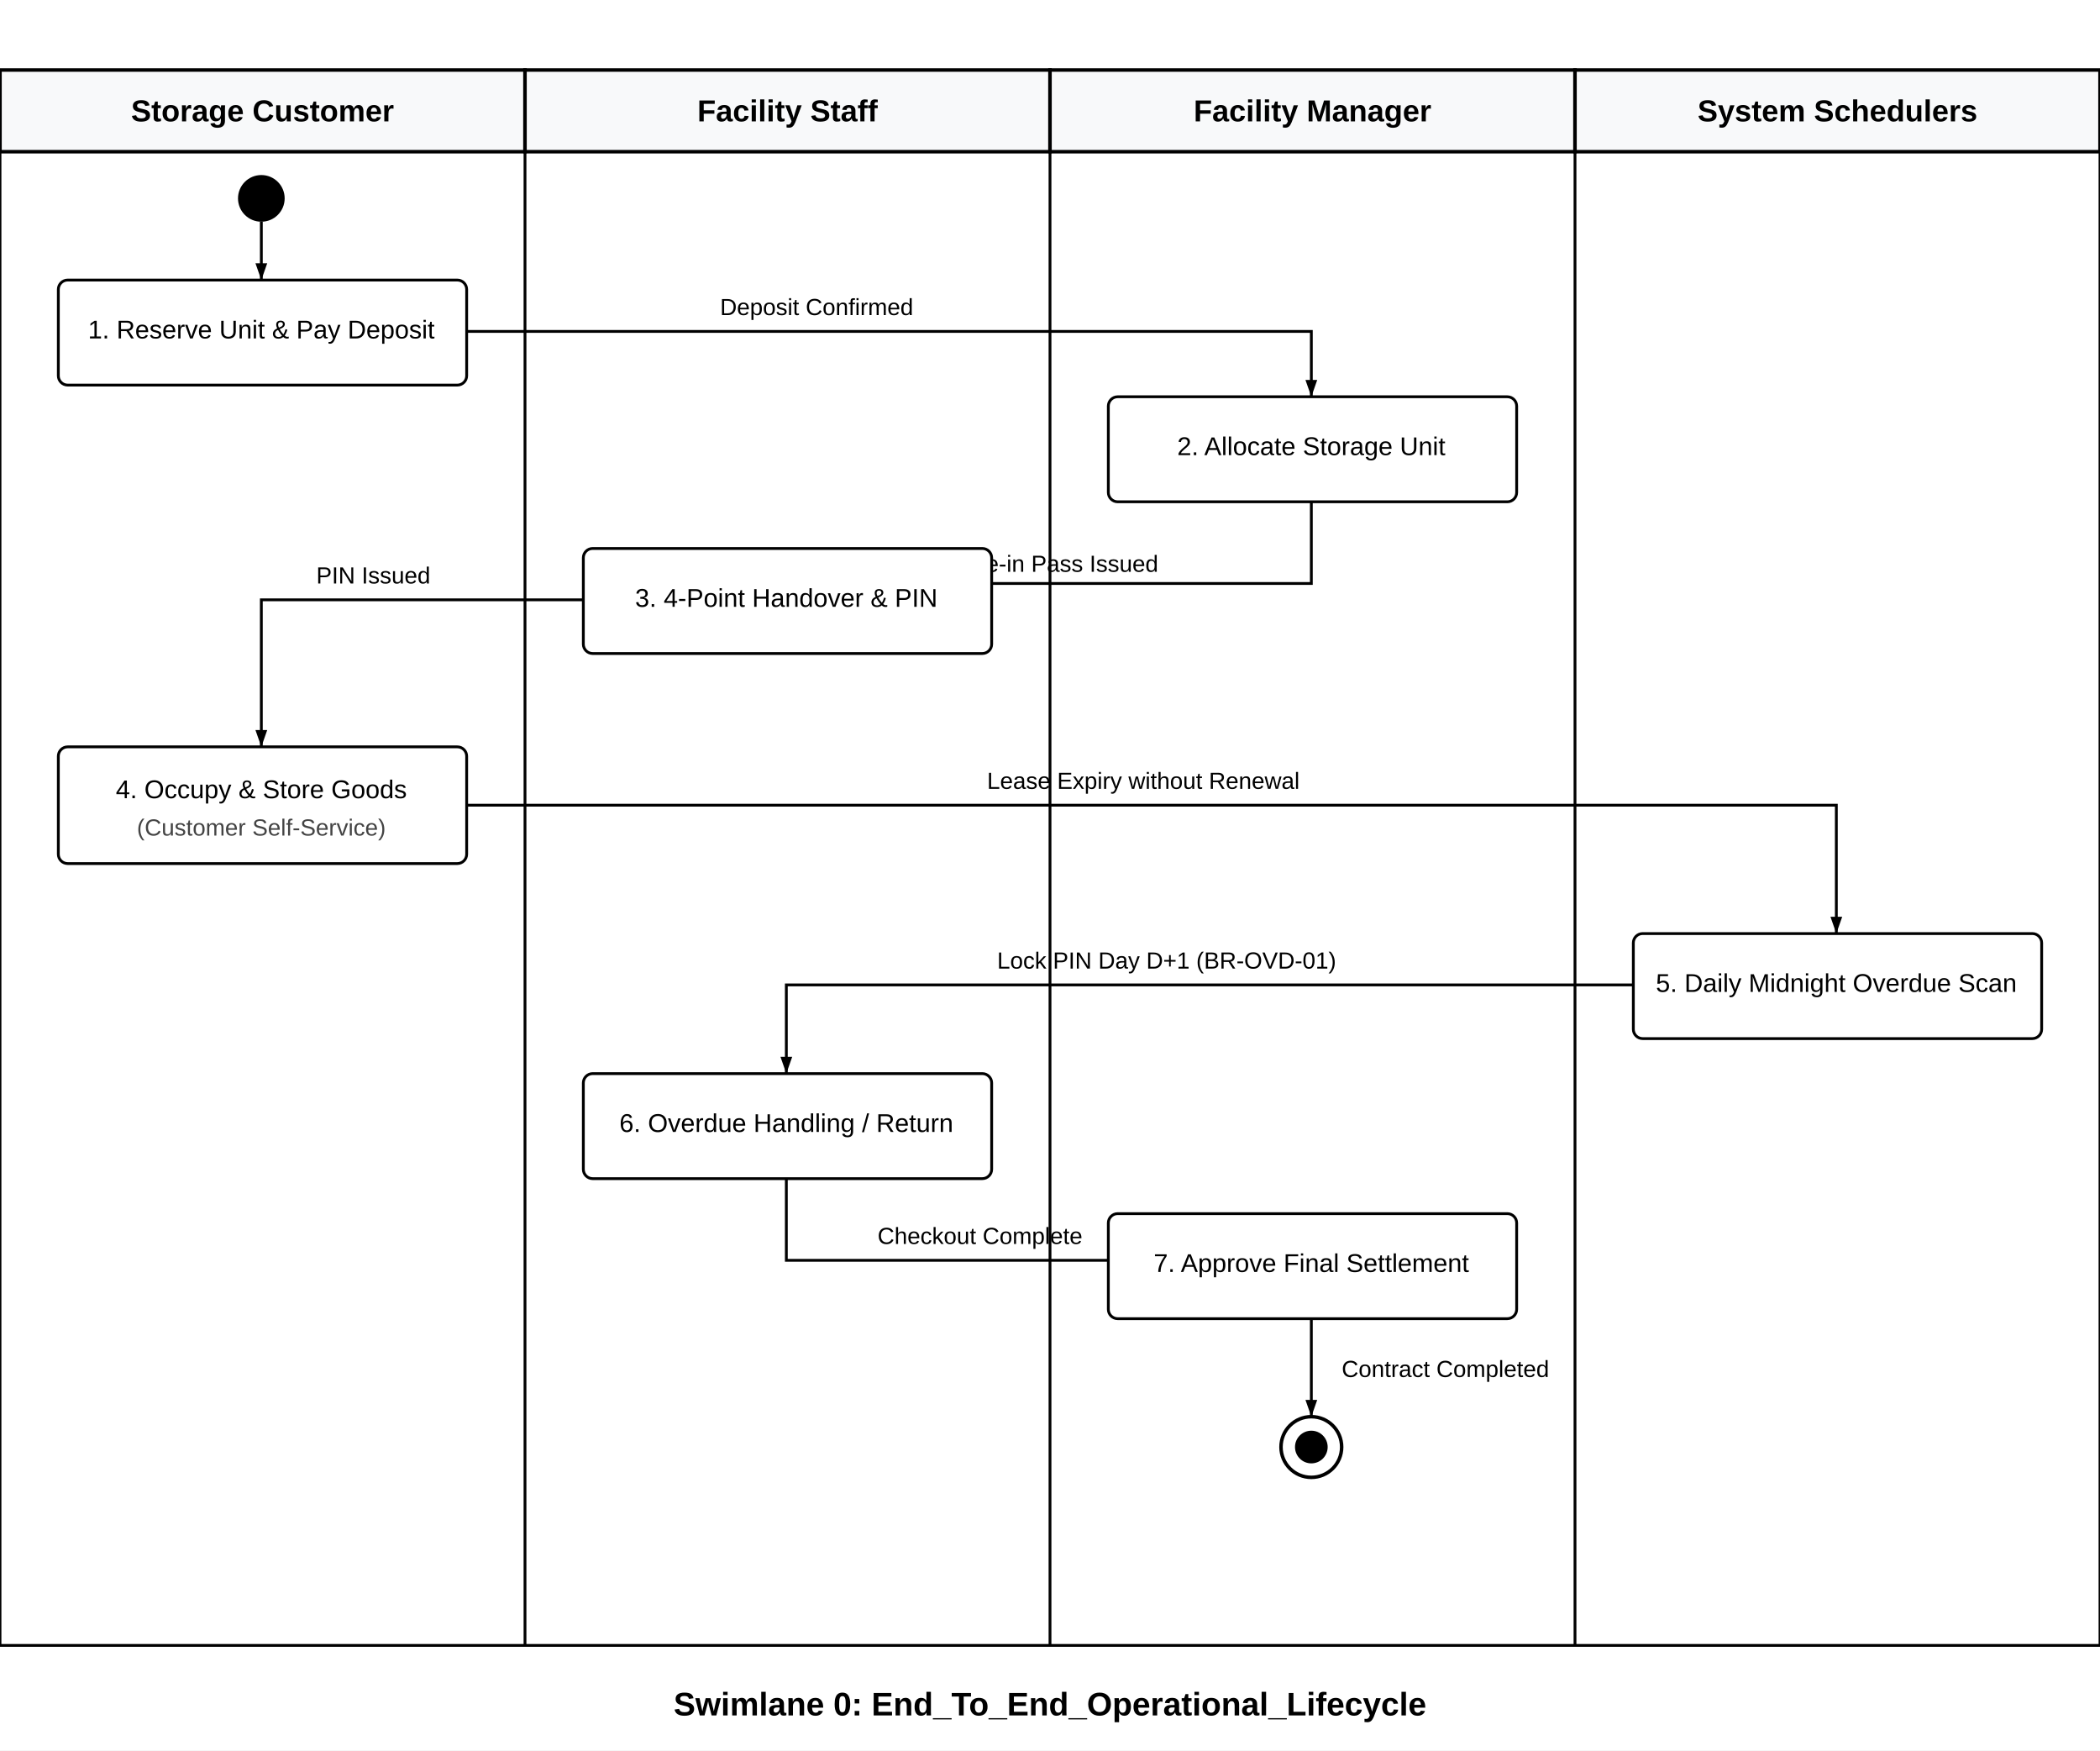
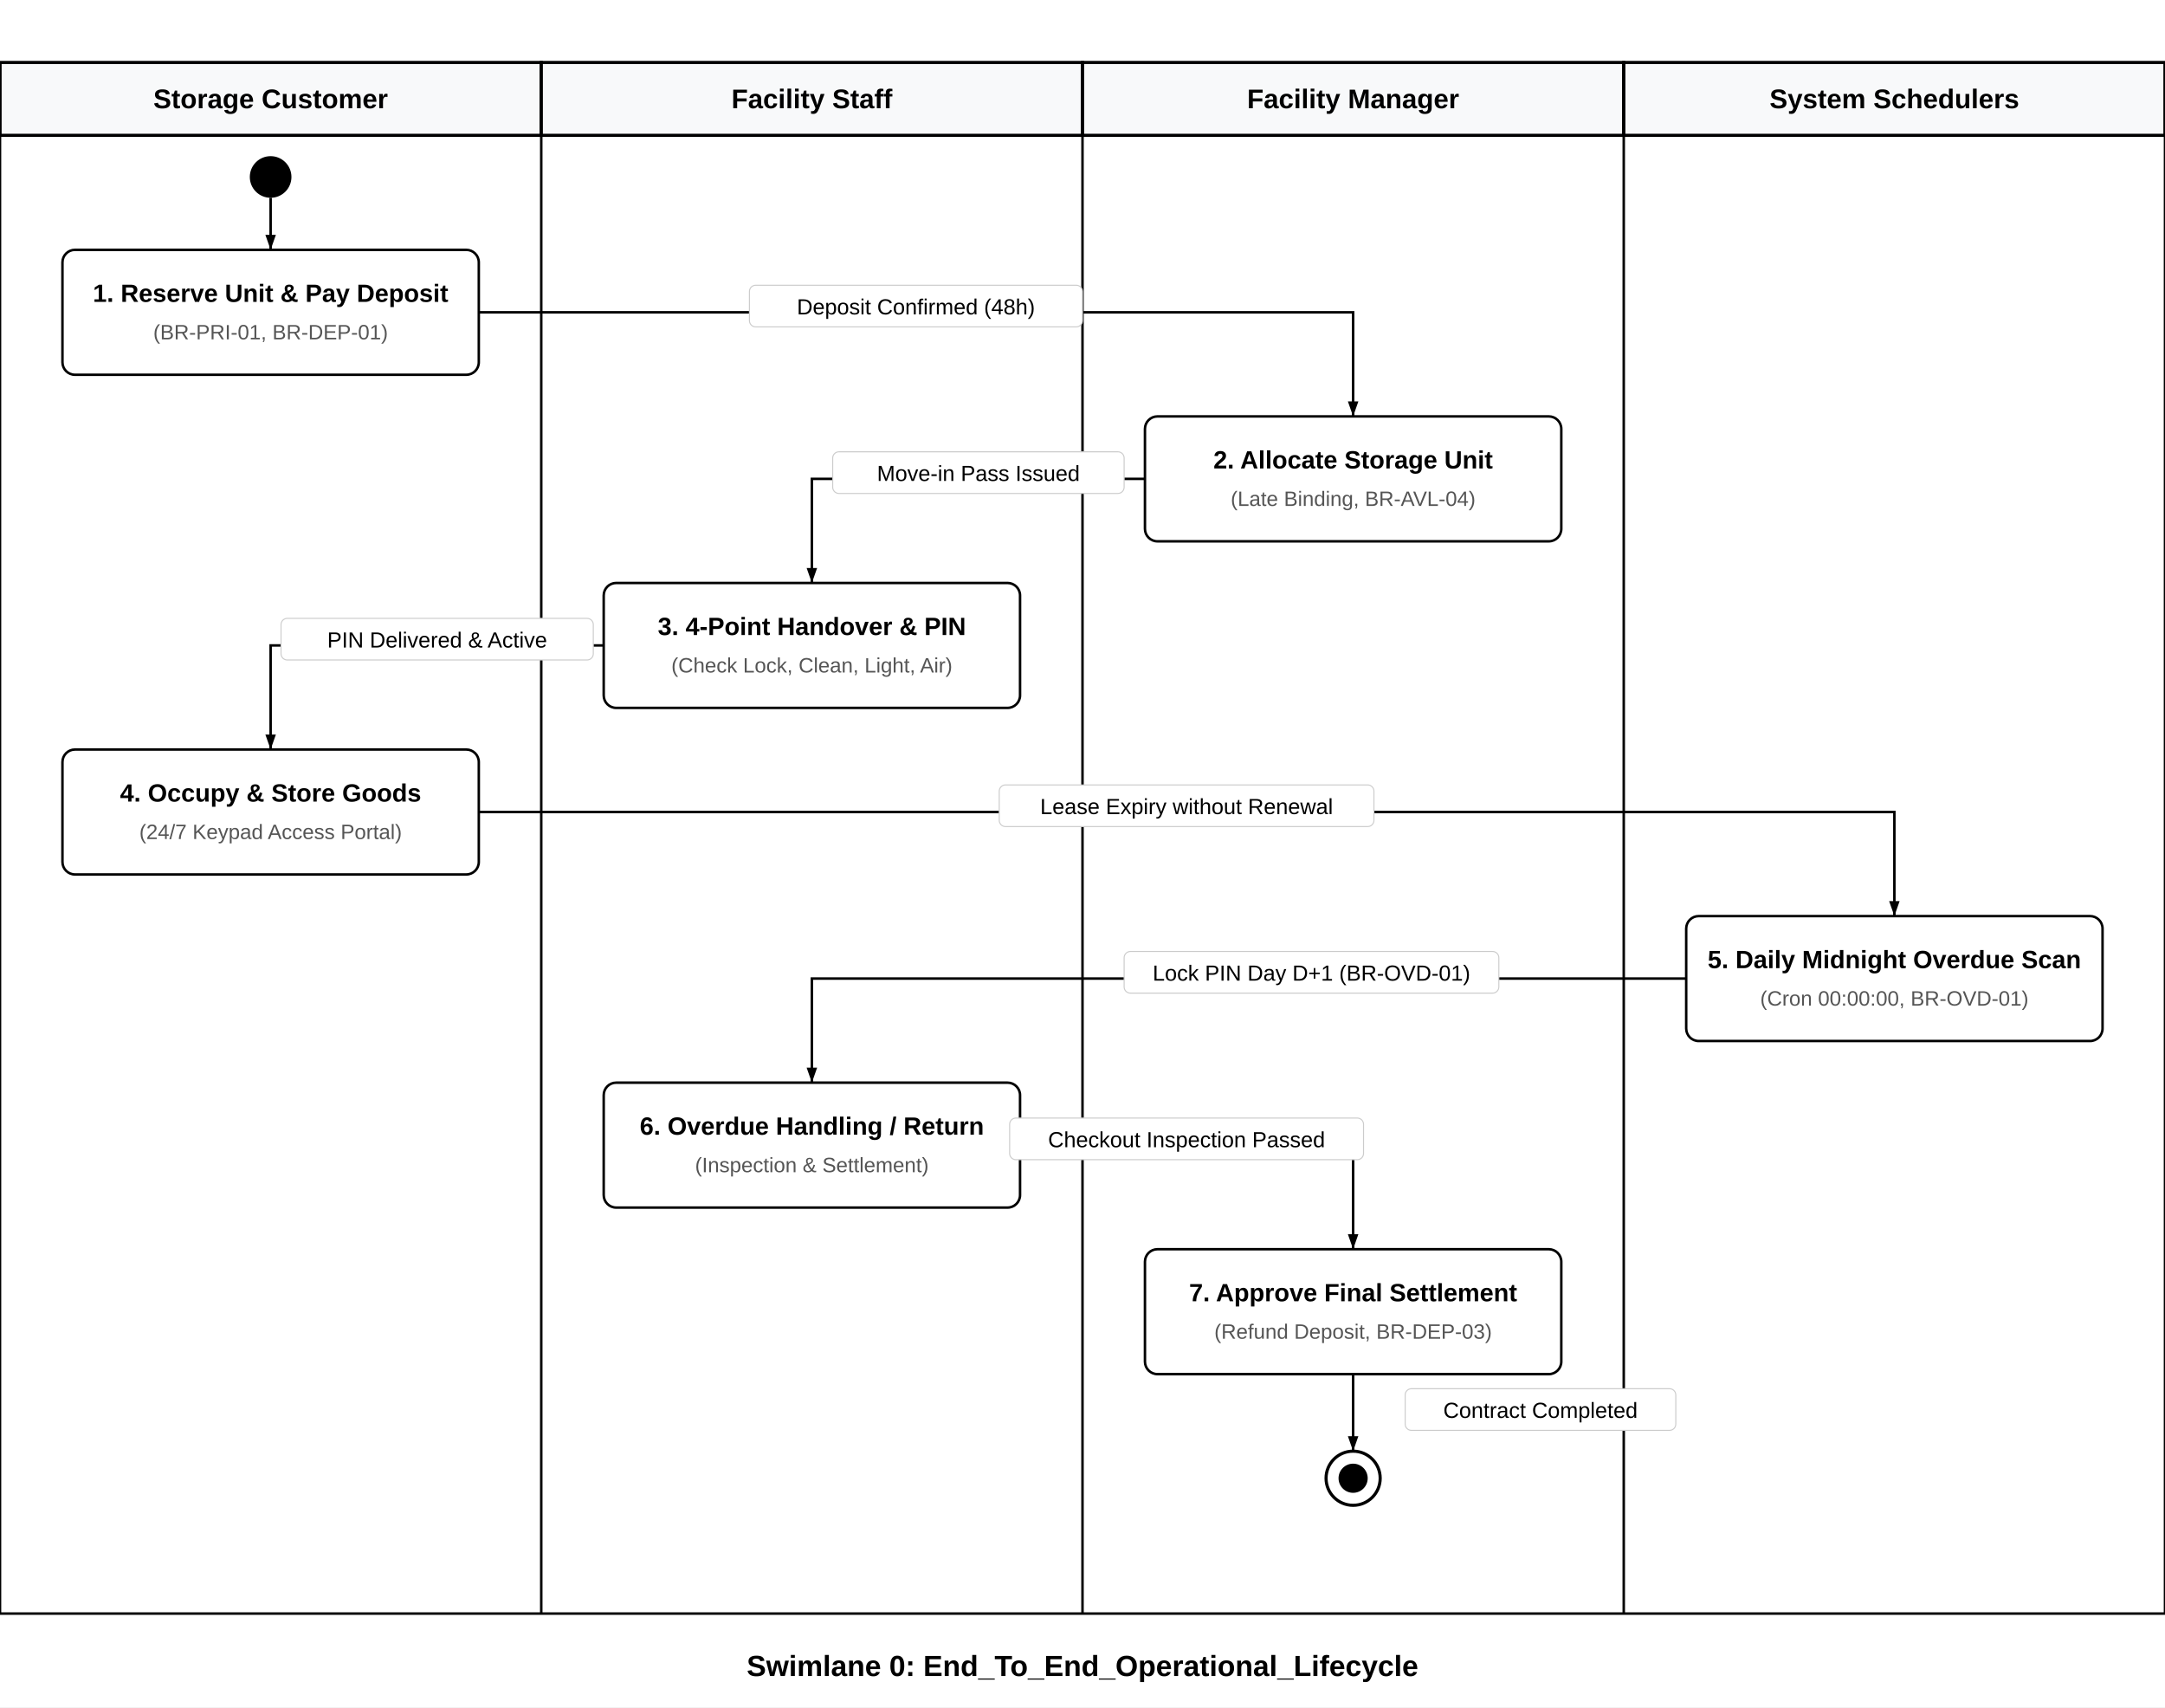
- <svg xmlns="http://www.w3.org/2000/svg" viewBox="0 0 900 750" width="900" height="750">
+ <svg xmlns="http://www.w3.org/2000/svg" viewBox="0 0 1040 820" width="1040" height="820">
  <style>
    .lane-title { font-family: Arial, sans-serif; font-size: 13px; font-weight: bold; text-anchor: middle; fill: #000000; }
-     .act-text { font-family: Arial, sans-serif; font-size: 11px; text-anchor: middle; fill: #000000; }
-     .act-desc { font-family: Arial, sans-serif; font-size: 10px; text-anchor: middle; fill: #444444; }
-     .edge-label { font-family: Arial, sans-serif; font-size: 10px; fill: #000000; text-anchor: middle; }
-     .edge-label-start { font-family: Arial, sans-serif; font-size: 10px; fill: #000000; text-anchor: start; }
+     .act-title { font-family: Arial, sans-serif; font-size: 12px; font-weight: bold; text-anchor: middle; fill: #000000; }
+     .act-desc { font-family: Arial, sans-serif; font-size: 10px; text-anchor: middle; fill: #555555; }
+     .edge-label { font-family: Arial, sans-serif; font-size: 10.5px; fill: #000000; text-anchor: middle; }
    .caption { font-family: Arial, sans-serif; font-size: 14px; font-weight: bold; text-anchor: middle; fill: #000000; }
  </style>
  <defs>
    <marker id="arrow" viewBox="0 0 10 10" refX="10" refY="5" markerWidth="6" markerHeight="6" orient="auto-start-reverse">
      <path d="M 0 1.5 L 10 5 L 0 8.5 z" fill="#000000" />
    </marker>
  </defs>
-   <rect width="900" height="750" fill="#ffffff" />
-   <rect x="0" y="30" width="225" height="35" stroke="#000000" stroke-width="1.5" fill="#f8f9fa" />
-   <text x="112.5" y="52" class="lane-title">Storage Customer</text>
-   <rect x="225" y="30" width="225" height="35" stroke="#000000" stroke-width="1.5" fill="#f8f9fa" />
-   <text x="337.5" y="52" class="lane-title">Facility Staff</text>
-   <rect x="450" y="30" width="225" height="35" stroke="#000000" stroke-width="1.5" fill="#f8f9fa" />
-   <text x="562.5" y="52" class="lane-title">Facility Manager</text>
-   <rect x="675" y="30" width="225" height="35" stroke="#000000" stroke-width="1.5" fill="#f8f9fa" />
-   <text x="787.5" y="52" class="lane-title">System Schedulers</text>
-   <line x1="0" y1="30" x2="0" y2="705" stroke="#000000" stroke-width="1.2" />
-   <line x1="225" y1="30" x2="225" y2="705" stroke="#000000" stroke-width="1.2" />
-   <line x1="450" y1="30" x2="450" y2="705" stroke="#000000" stroke-width="1.2" />
-   <line x1="675" y1="30" x2="675" y2="705" stroke="#000000" stroke-width="1.2" />
-   <line x1="900" y1="30" x2="900" y2="705" stroke="#000000" stroke-width="1.2" />
-   <line x1="0" y1="705" x2="900" y2="705" stroke="#000000" stroke-width="1.2" />
-   <circle cx="112" cy="85" r="10" fill="#000000" />
-   <path d="M 112 95 L 112 120" stroke="#000000" stroke-width="1.2" fill="none" marker-end="url(#arrow)" />
-   <rect x="25" y="120" width="175" height="45" rx="4" ry="4" stroke="#000000" stroke-width="1.2" fill="#ffffff" />
-   <text x="112" y="145" class="act-text">1. Reserve Unit &amp; Pay Deposit</text>
-   <path d="M 200 142 L 562 142 L 562 170" stroke="#000000" stroke-width="1.2" fill="none" marker-end="url(#arrow)" />
-   <text x="350" y="135" class="edge-label">Deposit Confirmed</text>
-   <rect x="475" y="170" width="175" height="45" rx="4" ry="4" stroke="#000000" stroke-width="1.2" fill="#ffffff" />
-   <text x="562" y="195" class="act-text">2. Allocate Storage Unit</text>
-   <path d="M 562 215 L 562 250 L 337 250" stroke="#000000" stroke-width="1.2" fill="none" marker-end="url(#arrow)" />
-   <text x="450" y="245" class="edge-label">Move-in Pass Issued</text>
-   <rect x="250" y="235" width="175" height="45" rx="4" ry="4" stroke="#000000" stroke-width="1.2" fill="#ffffff" />
-   <text x="337" y="260" class="act-text">3. 4-Point Handover &amp; PIN</text>
-   <path d="M 250 257 L 112 257 L 112 320" stroke="#000000" stroke-width="1.2" fill="none" marker-end="url(#arrow)" />
-   <text x="160" y="250" class="edge-label">PIN Issued</text>
-   <rect x="25" y="320" width="175" height="50" rx="4" ry="4" stroke="#000000" stroke-width="1.2" fill="#ffffff" />
-   <text x="112" y="342" class="act-text">4. Occupy &amp; Store Goods</text>
-   <text x="112" y="358" class="act-desc">(Customer Self-Service)</text>
-   <path d="M 200 345 L 787 345 L 787 400" stroke="#000000" stroke-width="1.2" fill="none" marker-end="url(#arrow)" />
-   <text x="490" y="338" class="edge-label">Lease Expiry without Renewal</text>
-   <rect x="700" y="400" width="175" height="45" rx="4" ry="4" stroke="#000000" stroke-width="1.2" fill="#ffffff" />
-   <text x="787" y="425" class="act-text">5. Daily Midnight Overdue Scan</text>
-   <path d="M 700 422 L 337 422 L 337 460" stroke="#000000" stroke-width="1.2" fill="none" marker-end="url(#arrow)" />
-   <text x="500" y="415" class="edge-label">Lock PIN Day D+1 (BR-OVD-01)</text>
-   <rect x="250" y="460" width="175" height="45" rx="4" ry="4" stroke="#000000" stroke-width="1.2" fill="#ffffff" />
-   <text x="337" y="485" class="act-text">6. Overdue Handling / Return</text>
-   <path d="M 337 505 L 337 540 L 562 540" stroke="#000000" stroke-width="1.2" fill="none" marker-end="url(#arrow)" />
-   <text x="420" y="533" class="edge-label">Checkout Complete</text>
-   <rect x="475" y="520" width="175" height="45" rx="4" ry="4" stroke="#000000" stroke-width="1.2" fill="#ffffff" />
-   <text x="562" y="545" class="act-text">7. Approve Final Settlement</text>
-   <circle cx="562" cy="620" r="13" stroke="#000000" stroke-width="1.5" fill="#ffffff" />
-   <circle cx="562" cy="620" r="7" fill="#000000" />
-   <path d="M 562 565 L 562 607" stroke="#000000" stroke-width="1.2" fill="none" marker-end="url(#arrow)" />
-   <text x="575" y="590" class="edge-label-start">Contract Completed</text>
-   <text x="450" y="735" class="caption">Swimlane 0: End_To_End_Operational_Lifecycle</text>
+   <rect width="1040" height="820" fill="#ffffff" />
+   <rect x="0" y="30" width="260" height="35" stroke="#000000" stroke-width="1.5" fill="#f8f9fa" />
+   <text x="130" y="52" class="lane-title">Storage Customer</text>
+   <rect x="260" y="30" width="260" height="35" stroke="#000000" stroke-width="1.5" fill="#f8f9fa" />
+   <text x="390" y="52" class="lane-title">Facility Staff</text>
+   <rect x="520" y="30" width="260" height="35" stroke="#000000" stroke-width="1.5" fill="#f8f9fa" />
+   <text x="650" y="52" class="lane-title">Facility Manager</text>
+   <rect x="780" y="30" width="260" height="35" stroke="#000000" stroke-width="1.5" fill="#f8f9fa" />
+   <text x="910" y="52" class="lane-title">System Schedulers</text>
+   <line x1="0" y1="30" x2="0" y2="775" stroke="#000000" stroke-width="1.2" />
+   <line x1="260" y1="30" x2="260" y2="775" stroke="#000000" stroke-width="1.2" />
+   <line x1="520" y1="30" x2="520" y2="775" stroke="#000000" stroke-width="1.2" />
+   <line x1="780" y1="30" x2="780" y2="775" stroke="#000000" stroke-width="1.2" />
+   <line x1="1040" y1="30" x2="1040" y2="775" stroke="#000000" stroke-width="1.2" />
+   <line x1="0" y1="775" x2="1040" y2="775" stroke="#000000" stroke-width="1.2" />
+   <circle cx="130" cy="85" r="10" fill="#000000" />
+   <path d="M 130 95 L 130 120" stroke="#000000" stroke-width="1.2" fill="none" marker-end="url(#arrow)" />
+   <rect x="30" y="120" width="200" height="60" rx="6" ry="6" stroke="#000000" stroke-width="1.2" fill="#ffffff" />
+   <text x="130" y="145" class="act-title">1. Reserve Unit &amp; Pay Deposit</text>
+   <text x="130" y="163" class="act-desc">(BR-PRI-01, BR-DEP-01)</text>
+   <path d="M 230 150 L 650 150 L 650 200" stroke="#000000" stroke-width="1.2" fill="none" marker-end="url(#arrow)" />
+   <rect x="360" y="137" width="160" height="20" fill="#ffffff" stroke="#cccccc" stroke-width="0.5" rx="3" ry="3" />
+   <text x="440" y="151" class="edge-label">Deposit Confirmed (48h)</text>
+   <rect x="550" y="200" width="200" height="60" rx="6" ry="6" stroke="#000000" stroke-width="1.2" fill="#ffffff" />
+   <text x="650" y="225" class="act-title">2. Allocate Storage Unit</text>
+   <text x="650" y="243" class="act-desc">(Late Binding, BR-AVL-04)</text>
+   <path d="M 550 230 L 390 230 L 390 280" stroke="#000000" stroke-width="1.2" fill="none" marker-end="url(#arrow)" />
+   <rect x="400" y="217" width="140" height="20" fill="#ffffff" stroke="#cccccc" stroke-width="0.5" rx="3" ry="3" />
+   <text x="470" y="231" class="edge-label">Move-in Pass Issued</text>
+   <rect x="290" y="280" width="200" height="60" rx="6" ry="6" stroke="#000000" stroke-width="1.2" fill="#ffffff" />
+   <text x="390" y="305" class="act-title">3. 4-Point Handover &amp; PIN</text>
+   <text x="390" y="323" class="act-desc">(Check Lock, Clean, Light, Air)</text>
+   <path d="M 290 310 L 130 310 L 130 360" stroke="#000000" stroke-width="1.2" fill="none" marker-end="url(#arrow)" />
+   <rect x="135" y="297" width="150" height="20" fill="#ffffff" stroke="#cccccc" stroke-width="0.5" rx="3" ry="3" />
+   <text x="210" y="311" class="edge-label">PIN Delivered &amp; Active</text>
+   <rect x="30" y="360" width="200" height="60" rx="6" ry="6" stroke="#000000" stroke-width="1.2" fill="#ffffff" />
+   <text x="130" y="385" class="act-title">4. Occupy &amp; Store Goods</text>
+   <text x="130" y="403" class="act-desc">(24/7 Keypad Access Portal)</text>
+   <path d="M 230 390 L 910 390 L 910 440" stroke="#000000" stroke-width="1.2" fill="none" marker-end="url(#arrow)" />
+   <rect x="480" y="377" width="180" height="20" fill="#ffffff" stroke="#cccccc" stroke-width="0.5" rx="3" ry="3" />
+   <text x="570" y="391" class="edge-label">Lease Expiry without Renewal</text>
+   <rect x="810" y="440" width="200" height="60" rx="6" ry="6" stroke="#000000" stroke-width="1.2" fill="#ffffff" />
+   <text x="910" y="465" class="act-title">5. Daily Midnight Overdue Scan</text>
+   <text x="910" y="483" class="act-desc">(Cron 00:00:00, BR-OVD-01)</text>
+   <path d="M 810 470 L 390 470 L 390 520" stroke="#000000" stroke-width="1.2" fill="none" marker-end="url(#arrow)" />
+   <rect x="540" y="457" width="180" height="20" fill="#ffffff" stroke="#cccccc" stroke-width="0.5" rx="3" ry="3" />
+   <text x="630" y="471" class="edge-label">Lock PIN Day D+1 (BR-OVD-01)</text>
+   <rect x="290" y="520" width="200" height="60" rx="6" ry="6" stroke="#000000" stroke-width="1.2" fill="#ffffff" />
+   <text x="390" y="545" class="act-title">6. Overdue Handling / Return</text>
+   <text x="390" y="563" class="act-desc">(Inspection &amp; Settlement)</text>
+   <path d="M 490 550 L 650 550 L 650 600" stroke="#000000" stroke-width="1.2" fill="none" marker-end="url(#arrow)" />
+   <rect x="485" y="537" width="170" height="20" fill="#ffffff" stroke="#cccccc" stroke-width="0.5" rx="3" ry="3" />
+   <text x="570" y="551" class="edge-label">Checkout Inspection Passed</text>
+   <rect x="550" y="600" width="200" height="60" rx="6" ry="6" stroke="#000000" stroke-width="1.2" fill="#ffffff" />
+   <text x="650" y="625" class="act-title">7. Approve Final Settlement</text>
+   <text x="650" y="643" class="act-desc">(Refund Deposit, BR-DEP-03)</text>
+   <circle cx="650" cy="710" r="13" stroke="#000000" stroke-width="1.5" fill="#ffffff" />
+   <circle cx="650" cy="710" r="7" fill="#000000" />
+   <path d="M 650 660 L 650 697" stroke="#000000" stroke-width="1.2" fill="none" marker-end="url(#arrow)" />
+   <rect x="675" y="667" width="130" height="20" fill="#ffffff" stroke="#cccccc" stroke-width="0.5" rx="3" ry="3" />
+   <text x="740" y="681" class="edge-label">Contract Completed</text>
+   <text x="520" y="805" class="caption">Swimlane 0: End_To_End_Operational_Lifecycle</text>
</svg>
